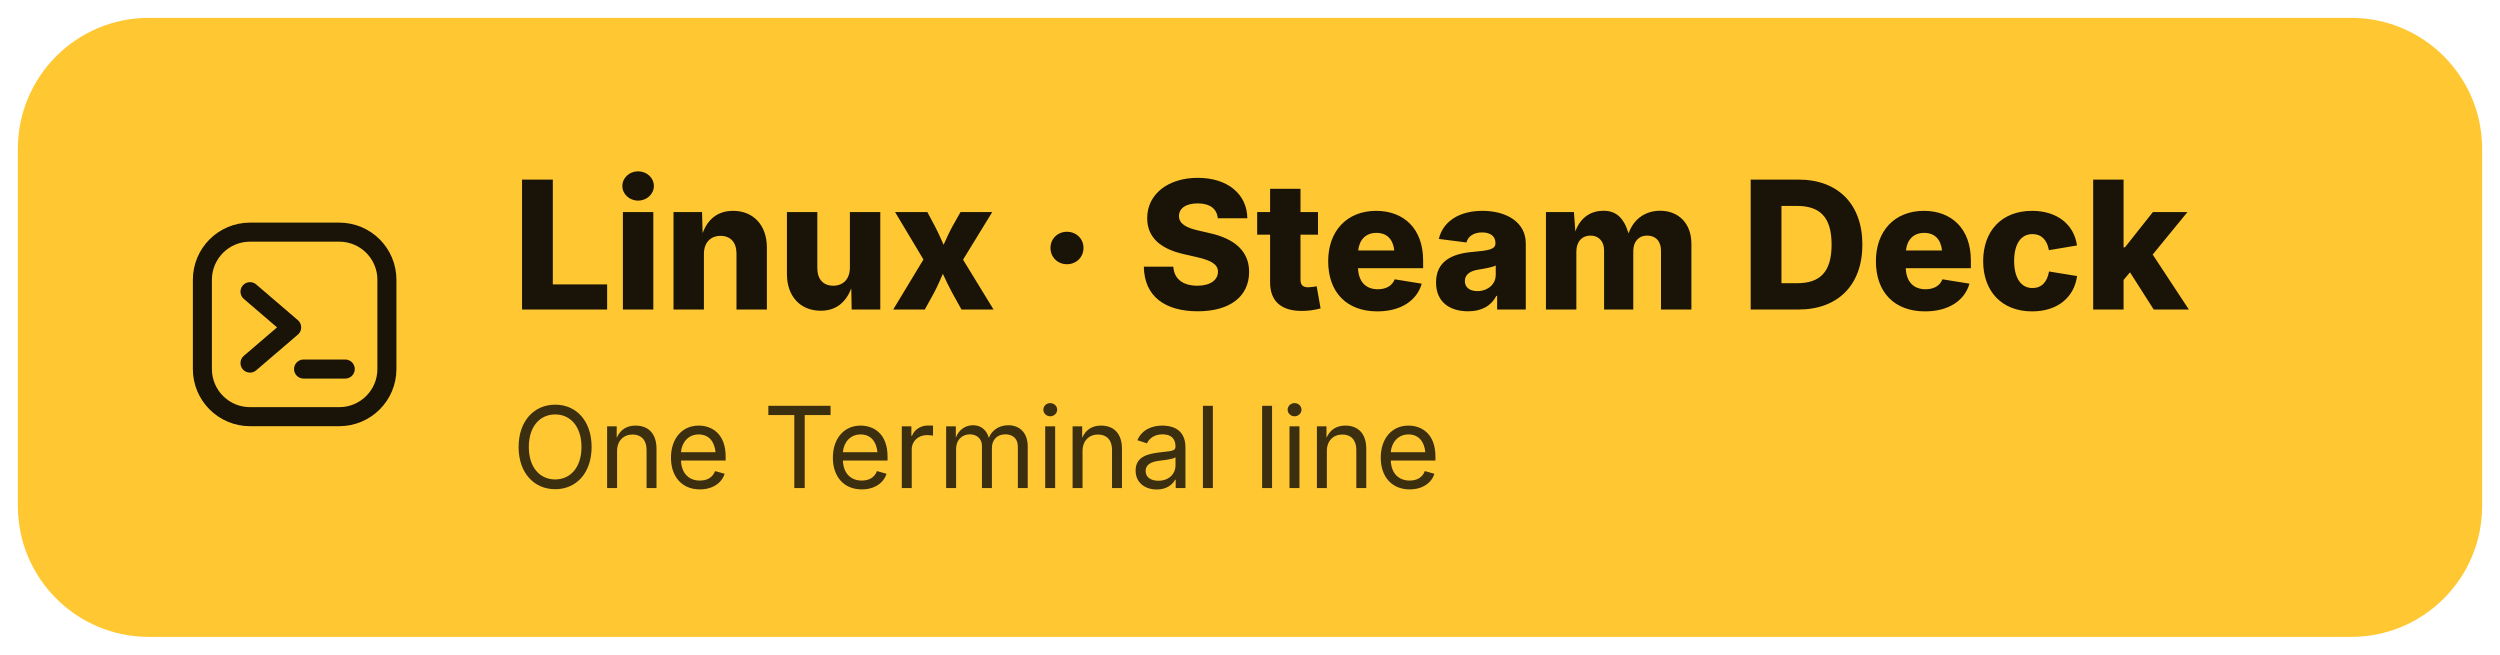
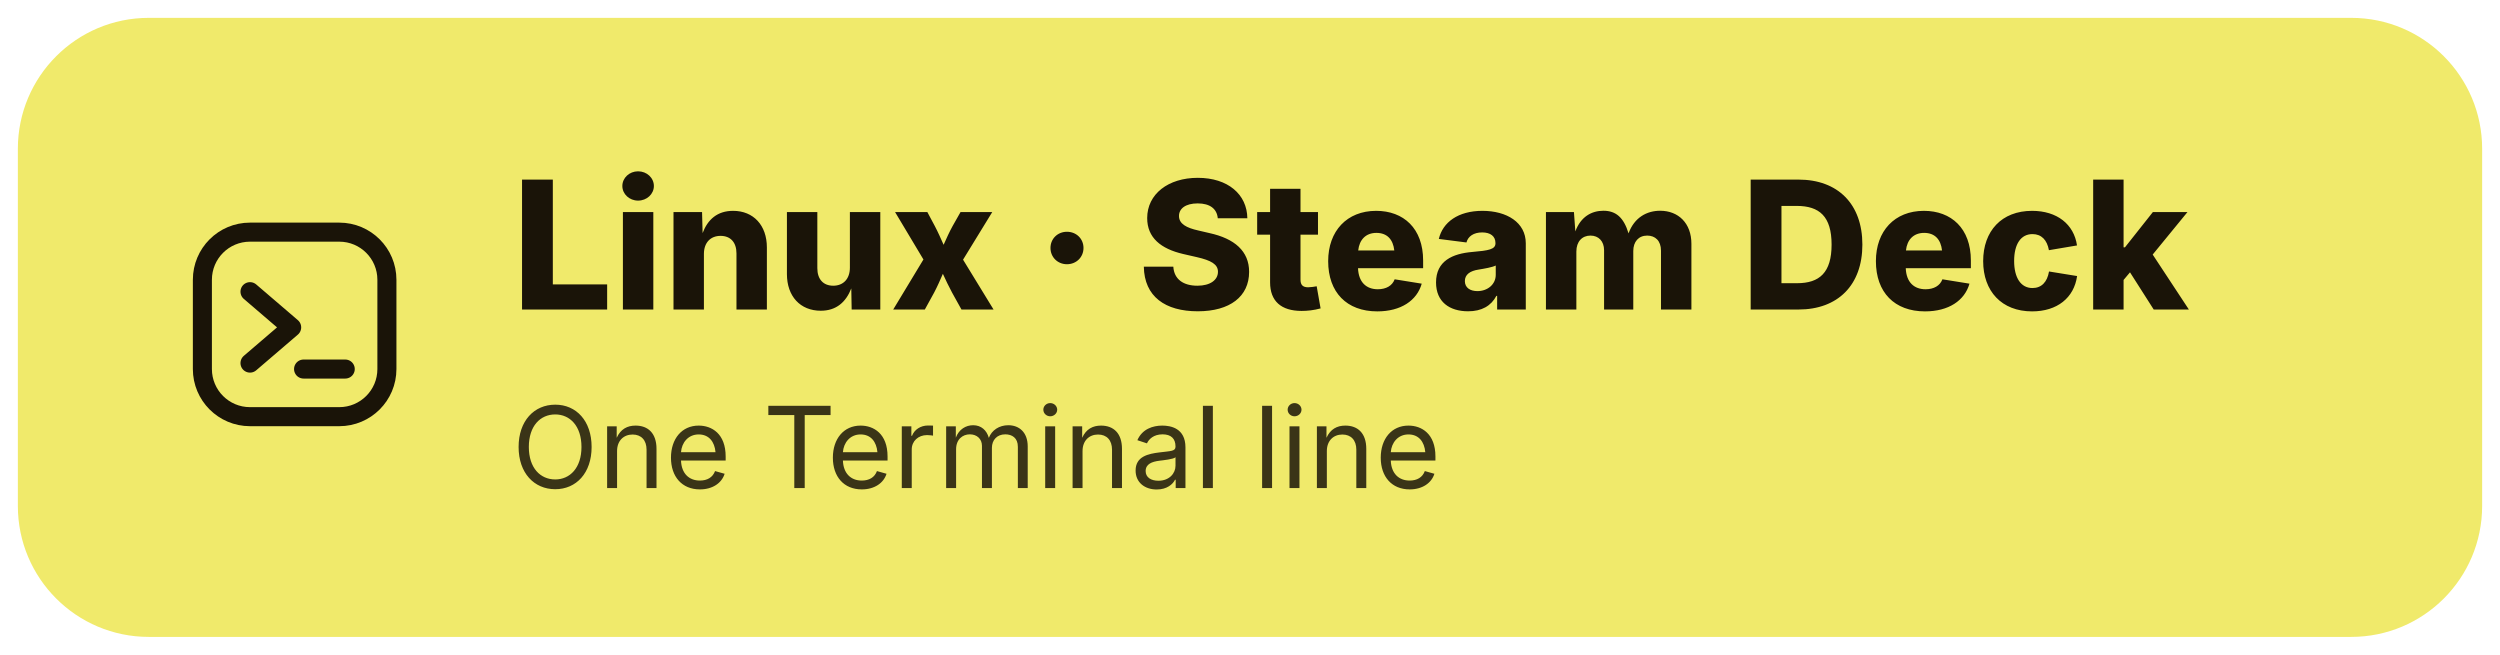
<svg xmlns="http://www.w3.org/2000/svg" viewBox="0 0 420 110" width="420" height="110" role="img" aria-label="Linux · Steam Deck" font-family="'Bricolage Grotesque','Geist','Segoe UI Variable Display','Segoe UI',Inter,'SF Pro Display',-apple-system,'Helvetica Neue',Arial,sans-serif">
-   <rect x="3" y="3" width="414" height="104" rx="22" fill="#ffc833" />
+   <rect x="3" y="3" width="414" height="104" rx="22" fill="#f0ea6b" />
  <rect x="34" y="39" width="31" height="31" rx="8" fill="none" stroke="#1a1408" stroke-width="3.2" stroke-linecap="round" stroke-linejoin="round" />
  <path d="M 42,49 L 49,55 L 42,61 M 51,62 H 58" fill="none" stroke="#1a1408" stroke-width="3.2" stroke-linecap="round" stroke-linejoin="round" />
  <text x="86" y="52" font-size="30" font-weight="800" fill="#1a1408" text-anchor="start">Linux · Steam Deck</text>
  <text x="86" y="82" font-size="19" font-weight="400" fill="#1a1408" text-anchor="start" opacity=".85">One Terminal line</text>
</svg>
